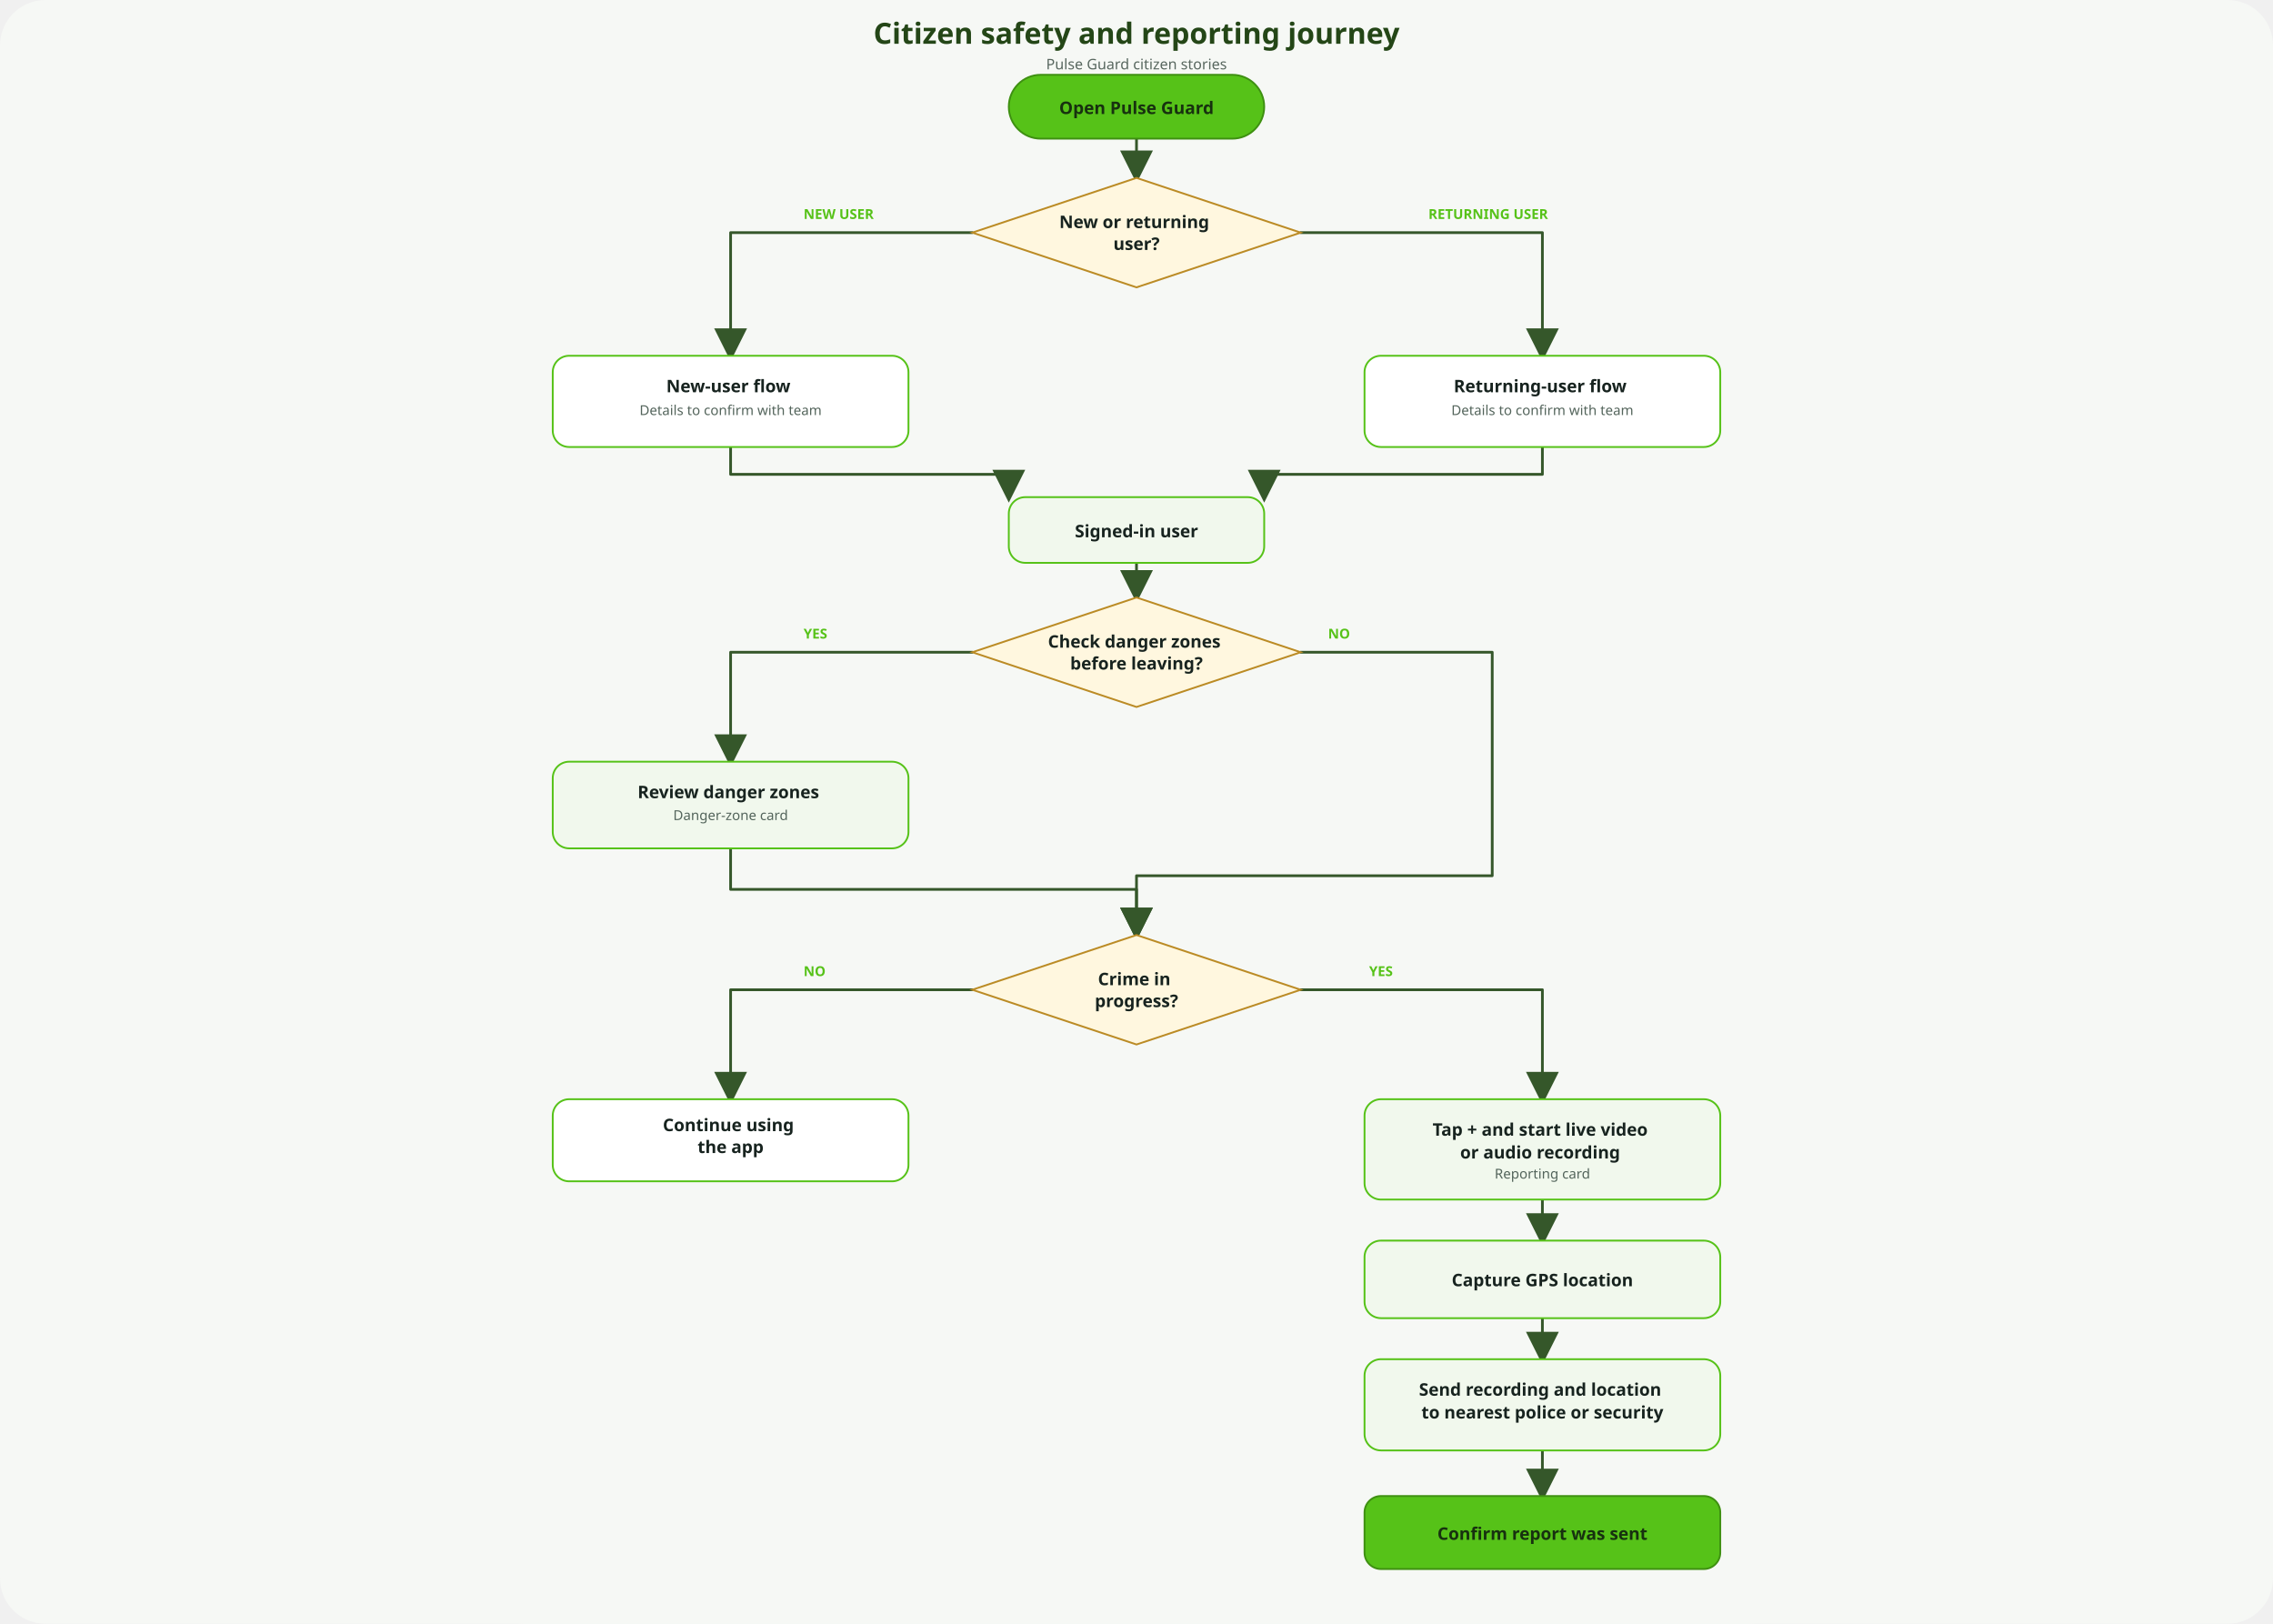
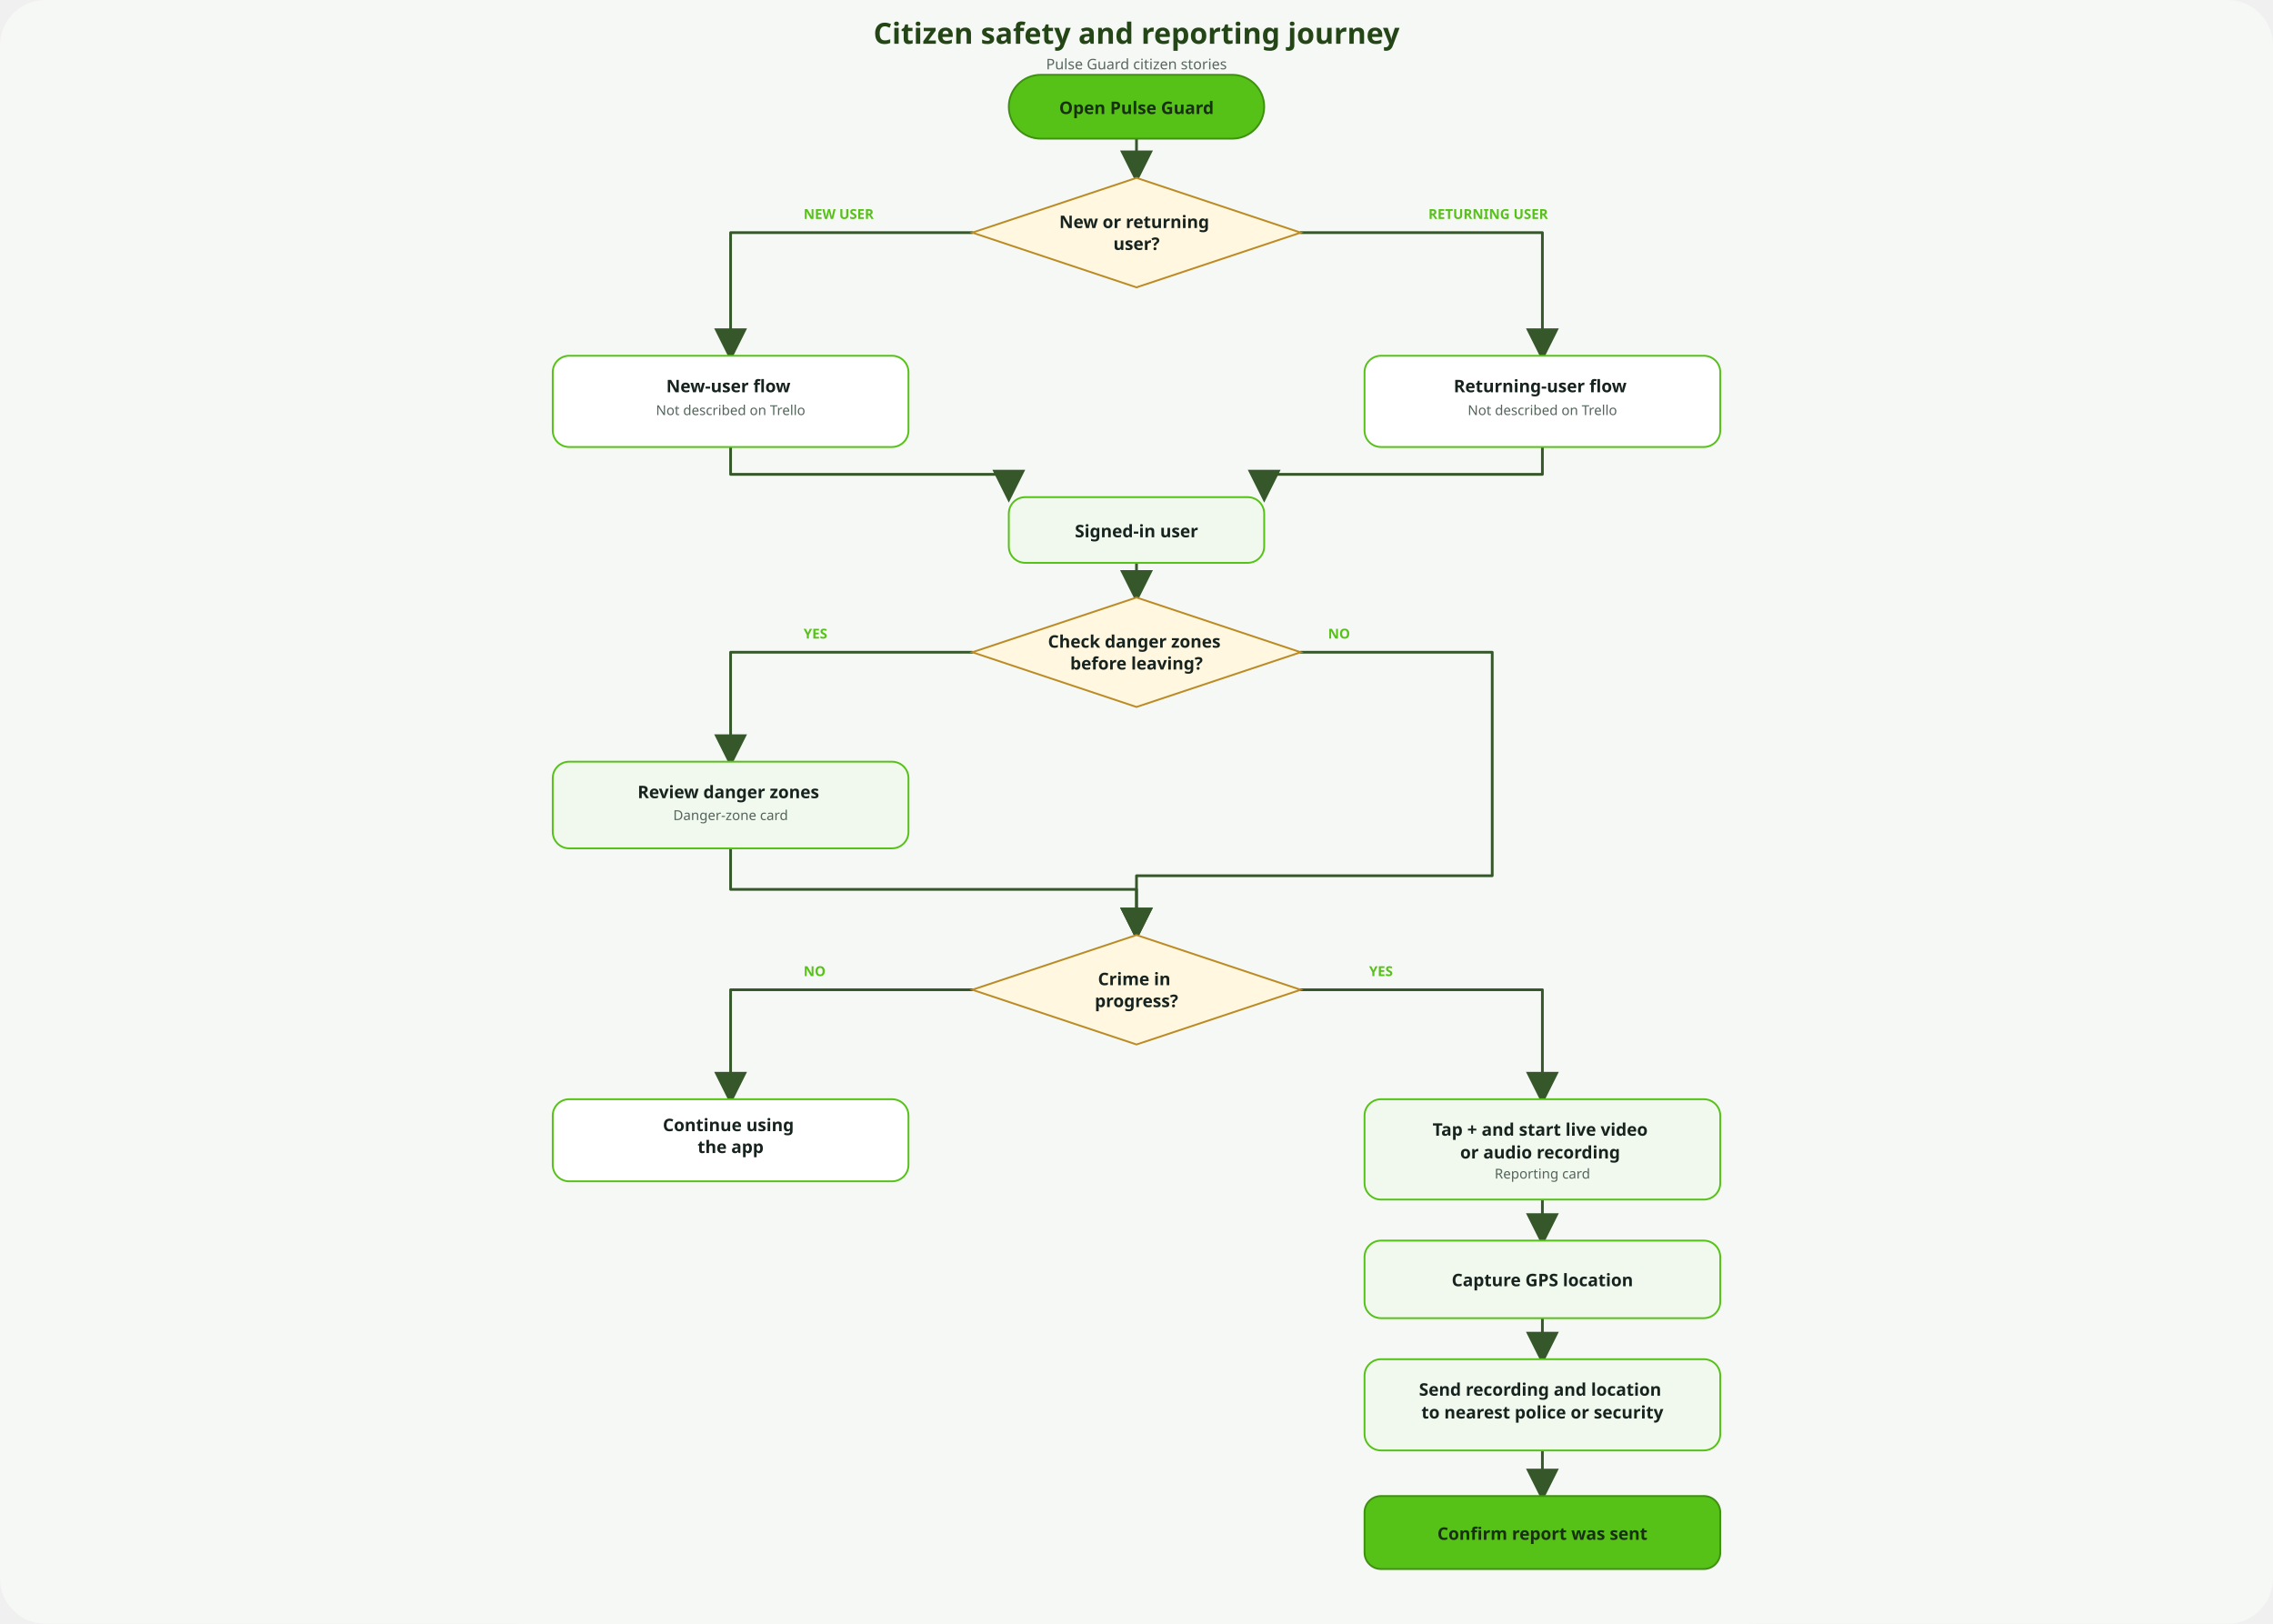
<svg xmlns="http://www.w3.org/2000/svg" width="1400" height="1000" viewBox="0 0 1400 1000" role="img" aria-labelledby="title desc">
  <rect width="1400" height="1000" rx="28" fill="#f6f8f5" />
  <svg x="0" y="0" width="1400" height="1000" viewBox="0 0 1400 1780" preserveAspectRatio="xMidYMid meet">
    <defs>
      <marker id="arrow" markerWidth="12" markerHeight="12" refX="10" refY="6" orient="auto">
        <path d="M0,0 L12,6 L0,12 z" fill="#35572a" />
      </marker>
      <style>
      .bg{fill:#f6f8f5}.title{font:700 32px system-ui,sans-serif;fill:#244617}.sub{font:16px system-ui,sans-serif;fill:#58675f}
      .line{fill:none;stroke:#35572a;stroke-width:3;marker-end:url(#arrow);stroke-linecap:round;stroke-linejoin:round}
      .box{fill:#fff;stroke:#56C218;stroke-width:2}.action{fill:#f1f8ed;stroke:#56C218;stroke-width:2}.decision{fill:#fff7df;stroke:#bb8b25;stroke-width:2}
      .start{fill:#56C218;stroke:#3e9011;stroke-width:2}.text{font:600 19px system-ui,sans-serif;fill:#17231f;text-anchor:middle}.small{font:15px system-ui,sans-serif;fill:#53645b;text-anchor:middle}.white{fill:#17310f}.tag{font:700 15px system-ui,sans-serif;fill:#56C218}
    </style>
    </defs>
    <rect class="bg" width="1400" height="1780" rx="28" />
    <text class="title" x="700" y="48" text-anchor="middle">Citizen safety and reporting journey</text>
    <text class="sub" x="700" y="76" text-anchor="middle">Pulse Guard citizen stories</text>
    <path class="line" d="M700 152 V195" />
    <path class="line" d="M520 255 H255 V390" />
    <path class="line" d="M880 255 H1145 V390" />
    <path class="line" d="M255 490 V520 H560 V545" />
    <path class="line" d="M1145 490 V520 H840 V545" />
    <path class="line" d="M700 617 V655" />
    <path class="line" d="M520 715 H255 V835" />
    <path class="line" d="M880 715 H1090 V960 H700 V1025" />
    <path class="line" d="M255 930 V975 H700 V1025" />
    <path class="line" d="M520 1085 H255 V1205" />
    <path class="line" d="M880 1085 H1145 V1205" />
    <path class="line" d="M1145 1315 V1360" />
    <path class="line" d="M1145 1445 V1490" />
    <path class="line" d="M1145 1590 V1640" />
    <text class="tag" x="335" y="240">NEW USER</text>
    <text class="tag" x="1020" y="240">RETURNING USER</text>
    <text class="tag" x="335" y="700">YES</text>
    <text class="tag" x="910" y="700">NO</text>
    <text class="tag" x="335" y="1070">NO</text>
    <text class="tag" x="955" y="1070">YES</text>
    <rect class="start" x="560" y="82" width="280" height="70" rx="35" />
    <text class="text white" x="700" y="125">Open Pulse Guard</text>
    <polygon class="decision" points="700,195 880,255 700,315 520,255" />
    <text class="text" x="700" y="250">
      <tspan x="700">New or returning</tspan>
      <tspan x="700" dy="24">user?</tspan>
    </text>
    <rect class="box" x="60" y="390" width="390" height="100" rx="18" />
    <text class="text" x="255" y="430">
      <tspan x="255">New-user flow</tspan>
-       <tspan class="small" x="255" dy="25">Details to confirm with team</tspan>
+       <tspan class="small" x="255" dy="25">Not described on Trello</tspan>
    </text>
    <rect class="box" x="950" y="390" width="390" height="100" rx="18" />
    <text class="text" x="1145" y="430">
      <tspan x="1145">Returning-user flow</tspan>
-       <tspan class="small" x="1145" dy="25">Details to confirm with team</tspan>
+       <tspan class="small" x="1145" dy="25">Not described on Trello</tspan>
    </text>
    <rect class="action" x="560" y="545" width="280" height="72" rx="18" />
    <text class="text" x="700" y="589">Signed-in user</text>
    <polygon class="decision" points="700,655 880,715 700,775 520,715" />
    <text class="text" x="700" y="710">
      <tspan x="700">Check danger zones</tspan>
      <tspan x="700" dy="24">before leaving?</tspan>
    </text>
    <rect class="action" x="60" y="835" width="390" height="95" rx="18" />
    <text class="text" x="255" y="875">
      <tspan x="255">Review danger zones</tspan>
      <tspan class="small" x="255" dy="24">Danger-zone card</tspan>
    </text>
    <polygon class="decision" points="700,1025 880,1085 700,1145 520,1085" />
    <text class="text" x="700" y="1080">
      <tspan x="700">Crime in</tspan>
      <tspan x="700" dy="24">progress?</tspan>
    </text>
    <rect class="box" x="60" y="1205" width="390" height="90" rx="18" />
    <text class="text" x="255" y="1240">
      <tspan x="255">Continue using</tspan>
      <tspan x="255" dy="24">the app</tspan>
    </text>
    <rect class="action" x="950" y="1205" width="390" height="110" rx="18" />
    <text class="text" x="1145" y="1245">
      <tspan x="1145">Tap + and start live video</tspan>
      <tspan x="1145" dy="25">or audio recording</tspan>
      <tspan class="small" x="1145" dy="22">Reporting card</tspan>
    </text>
    <rect class="action" x="950" y="1360" width="390" height="85" rx="18" />
    <text class="text" x="1145" y="1410">Capture GPS location</text>
    <rect class="action" x="950" y="1490" width="390" height="100" rx="18" />
    <text class="text" x="1145" y="1530">
      <tspan x="1145">Send recording and location</tspan>
      <tspan x="1145" dy="25">to nearest police or security</tspan>
    </text>
    <rect class="start" x="950" y="1640" width="390" height="80" rx="18" />
    <text class="text white" x="1145" y="1688">Confirm report was sent</text>
  </svg>
</svg>
